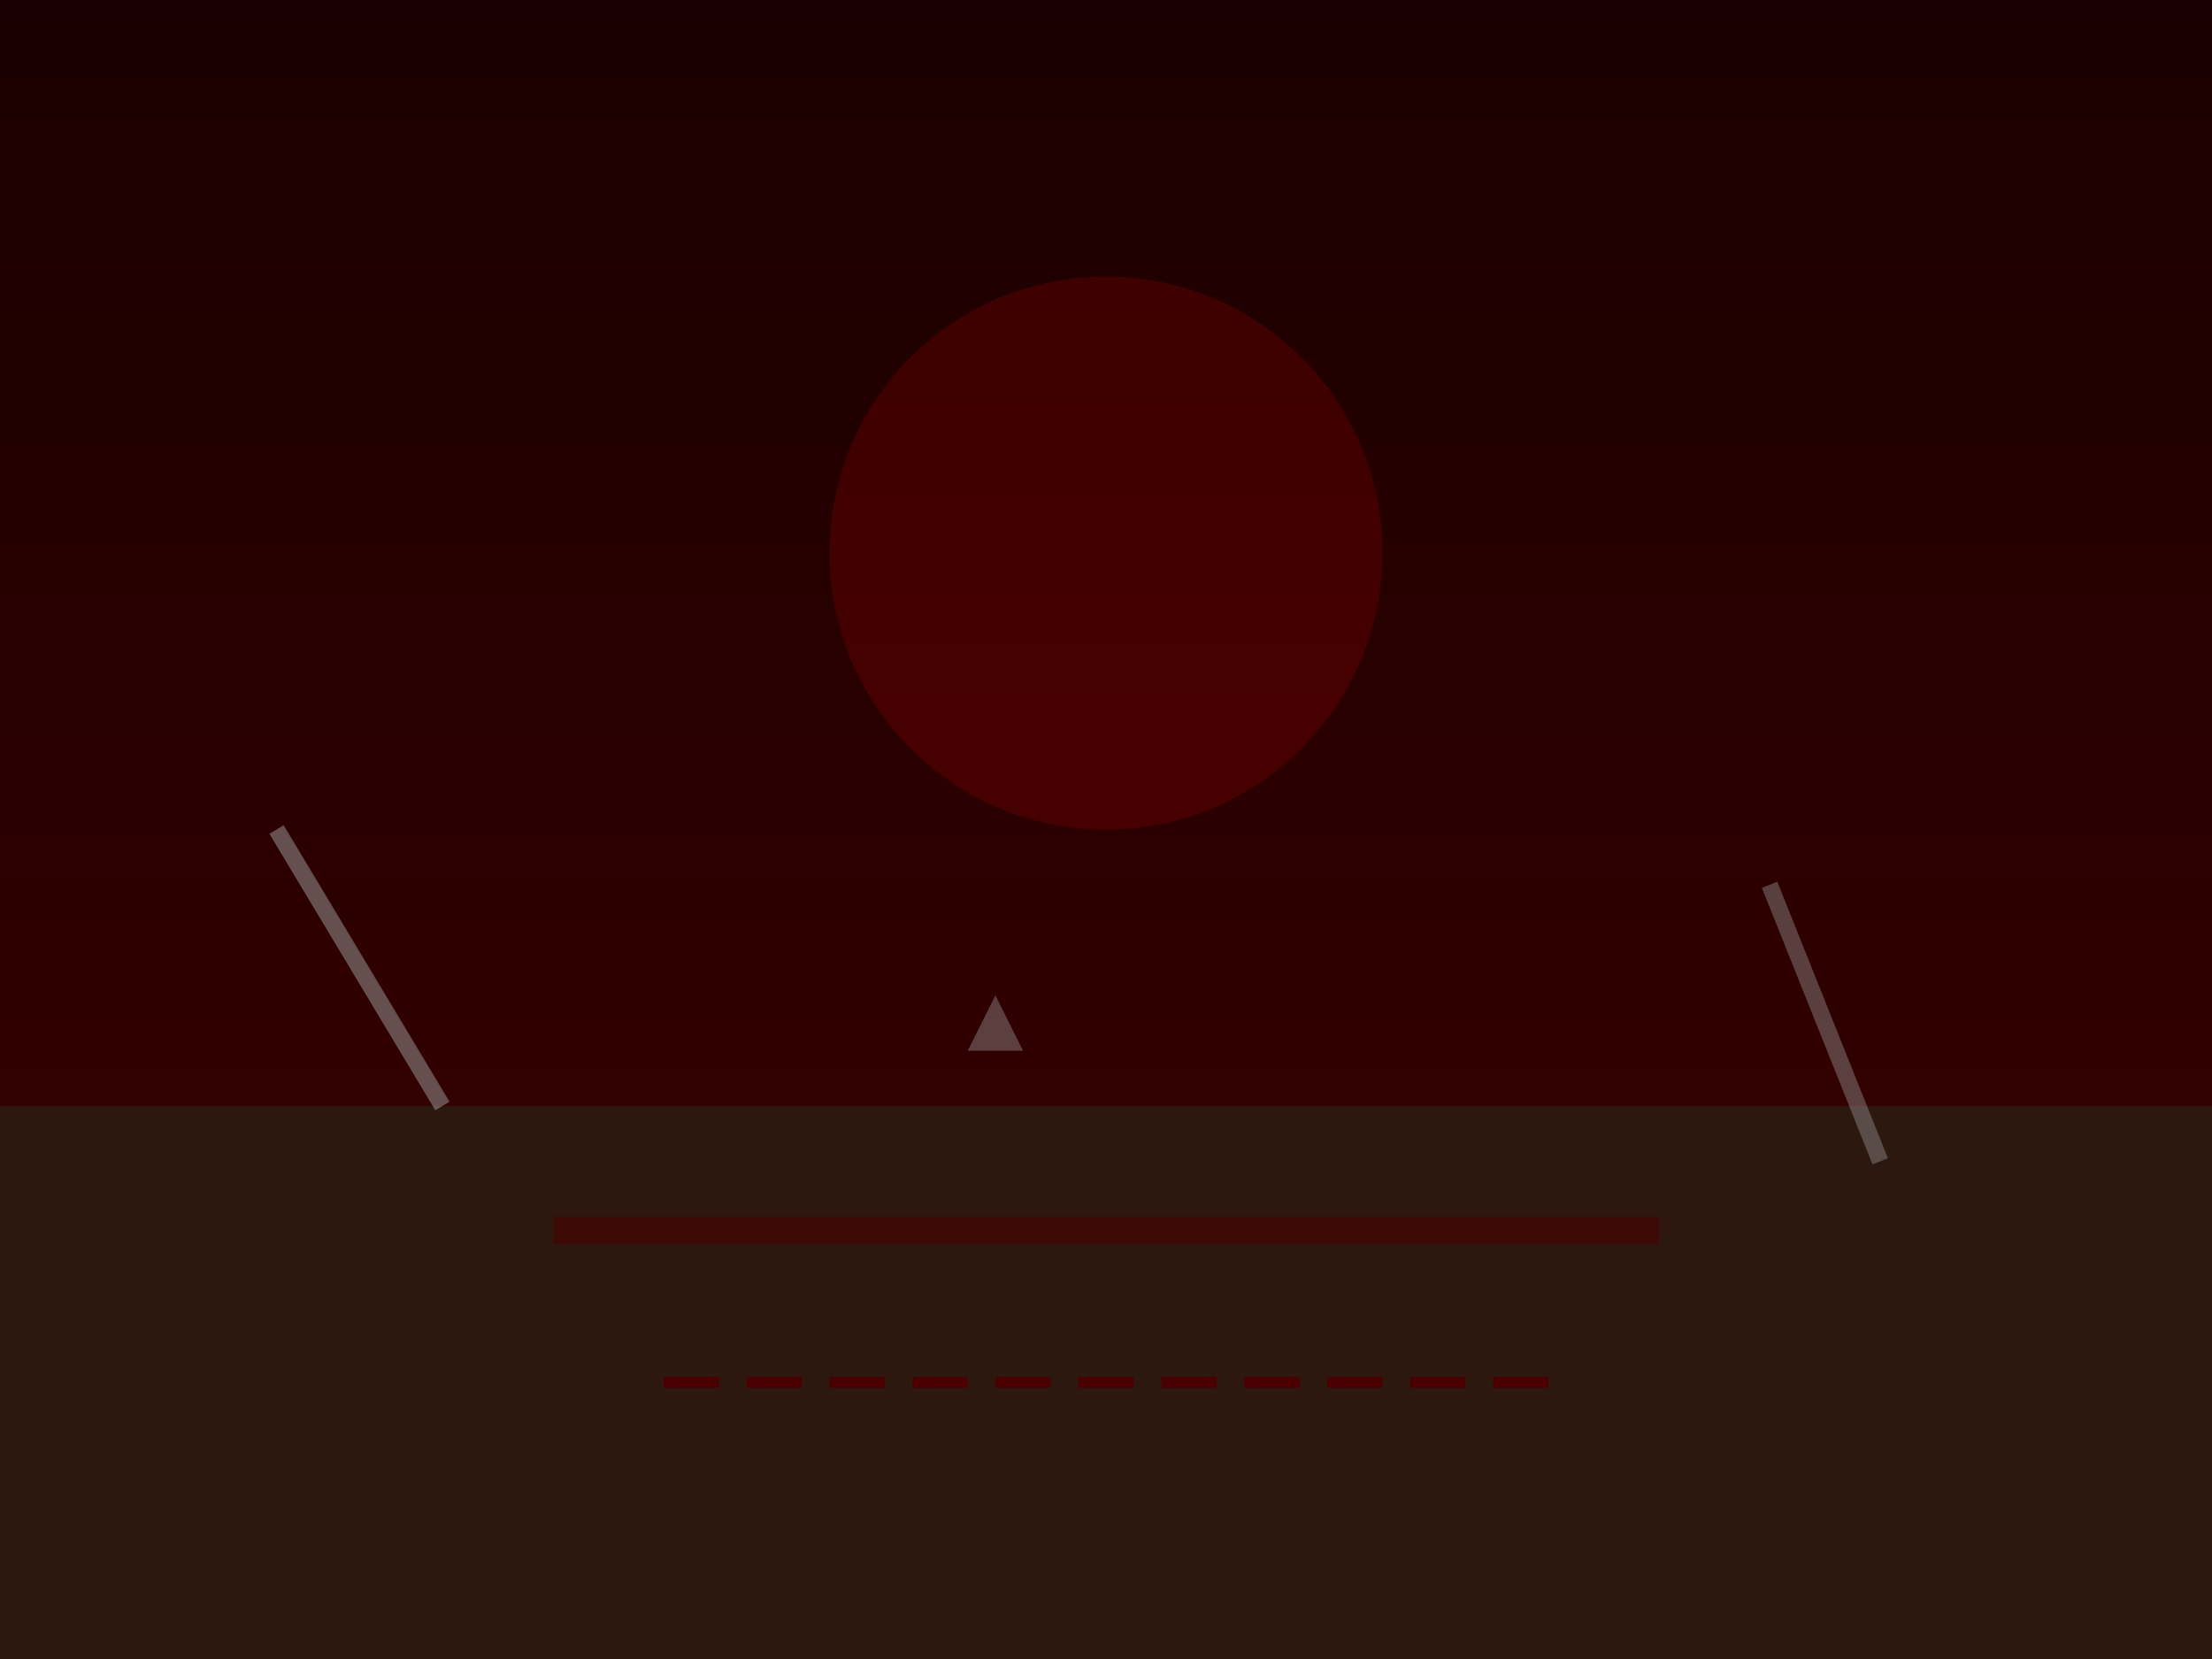
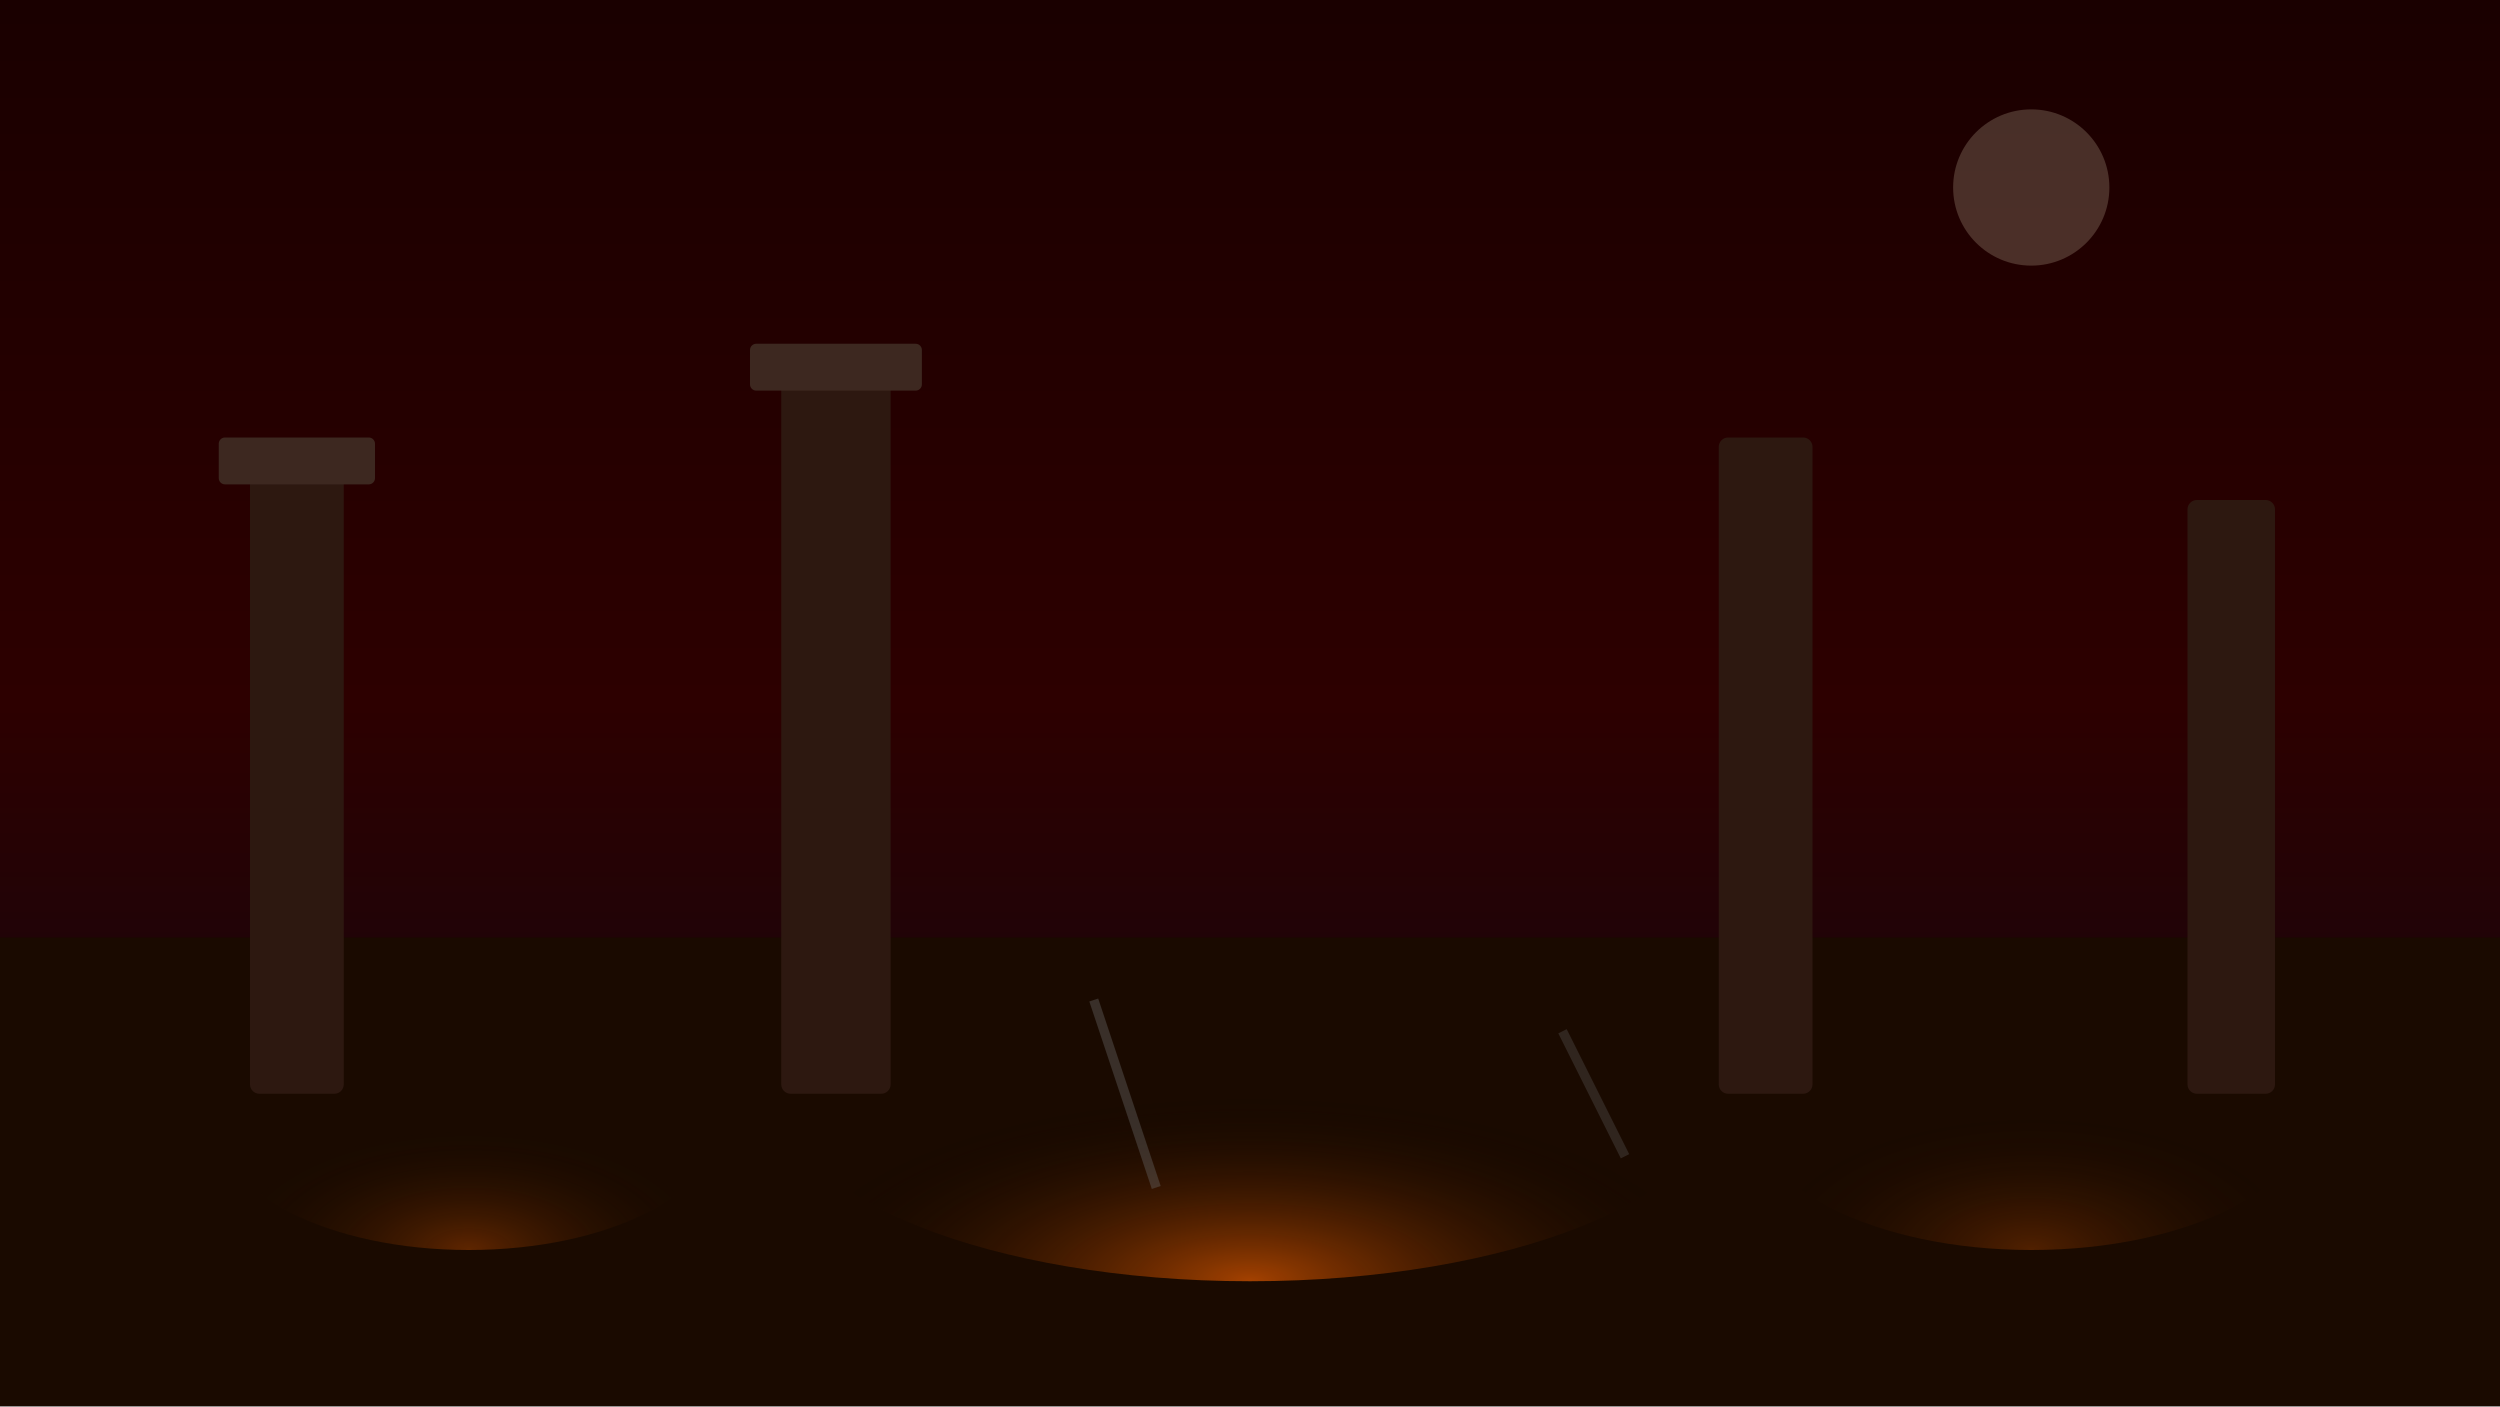
- <svg xmlns="http://www.w3.org/2000/svg" viewBox="0 0 400 300">
+ <svg xmlns="http://www.w3.org/2000/svg" viewBox="0 0 800 450">
  <defs>
    <linearGradient id="sky" x1="0" y1="0" x2="0" y2="1">
      <stop offset="0%" stop-color="#1a0000" />
-       <stop offset="100%" stop-color="#3d0000" />
+       <stop offset="50%" stop-color="#2d0000" />
+       <stop offset="100%" stop-color="#0a0a15" />
    </linearGradient>
+     <radialGradient id="fire" cx="50%" cy="100%">
+       <stop offset="0%" stop-color="#ff6600" stop-opacity="0.6" />
+       <stop offset="100%" stop-color="transparent" />
+     </radialGradient>
  </defs>
-   <rect width="400" height="300" fill="url(#sky)" />
-   <rect x="0" y="200" width="400" height="100" fill="#2d1810" />
-   <line x1="50" y1="150" x2="80" y2="200" stroke="#9e9e9e" stroke-width="3" opacity="0.5" />
-   <line x1="320" y1="160" x2="340" y2="210" stroke="#9e9e9e" stroke-width="3" opacity="0.4" />
-   <polygon points="180,180 175,190 185,190" fill="#9e9e9e" opacity="0.4" />
-   <rect x="100" y="220" width="200" height="5" fill="#4a0000" opacity="0.6" />
-   <circle cx="200" cy="100" r="50" fill="#ff000022" />
-   <line x1="120" y1="250" x2="280" y2="250" stroke="#4a0000" stroke-width="2" stroke-dasharray="10,5" />
+   <rect width="800" height="450" fill="url(#sky)" />
+   <rect x="0" y="300" width="800" height="150" fill="#1a0a00" />
+   <rect x="80" y="150" width="30" height="200" fill="#2d1810" rx="3" />
+   <rect x="70" y="140" width="50" height="15" fill="#3d2820" rx="2" />
+   <rect x="250" y="120" width="35" height="230" fill="#2d1810" rx="3" />
+   <rect x="240" y="110" width="55" height="15" fill="#3d2820" rx="2" />
+   <rect x="550" y="140" width="30" height="210" fill="#2d1810" rx="3" />
+   <rect x="700" y="160" width="28" height="190" fill="#2d1810" rx="3" />
+   <ellipse cx="400" cy="350" rx="150" ry="60" fill="url(#fire)" />
+   <ellipse cx="150" cy="360" rx="80" ry="40" fill="url(#fire)" opacity="0.5" />
+   <ellipse cx="650" cy="355" rx="90" ry="45" fill="url(#fire)" opacity="0.4" />
+   <line x1="350" y1="320" x2="370" y2="380" stroke="#666" stroke-width="3" opacity="0.4" />
+   <line x1="500" y1="330" x2="520" y2="370" stroke="#666" stroke-width="3" opacity="0.3" />
+   <circle cx="650" cy="60" r="25" fill="#f5e9c8" opacity="0.2" />
</svg>
